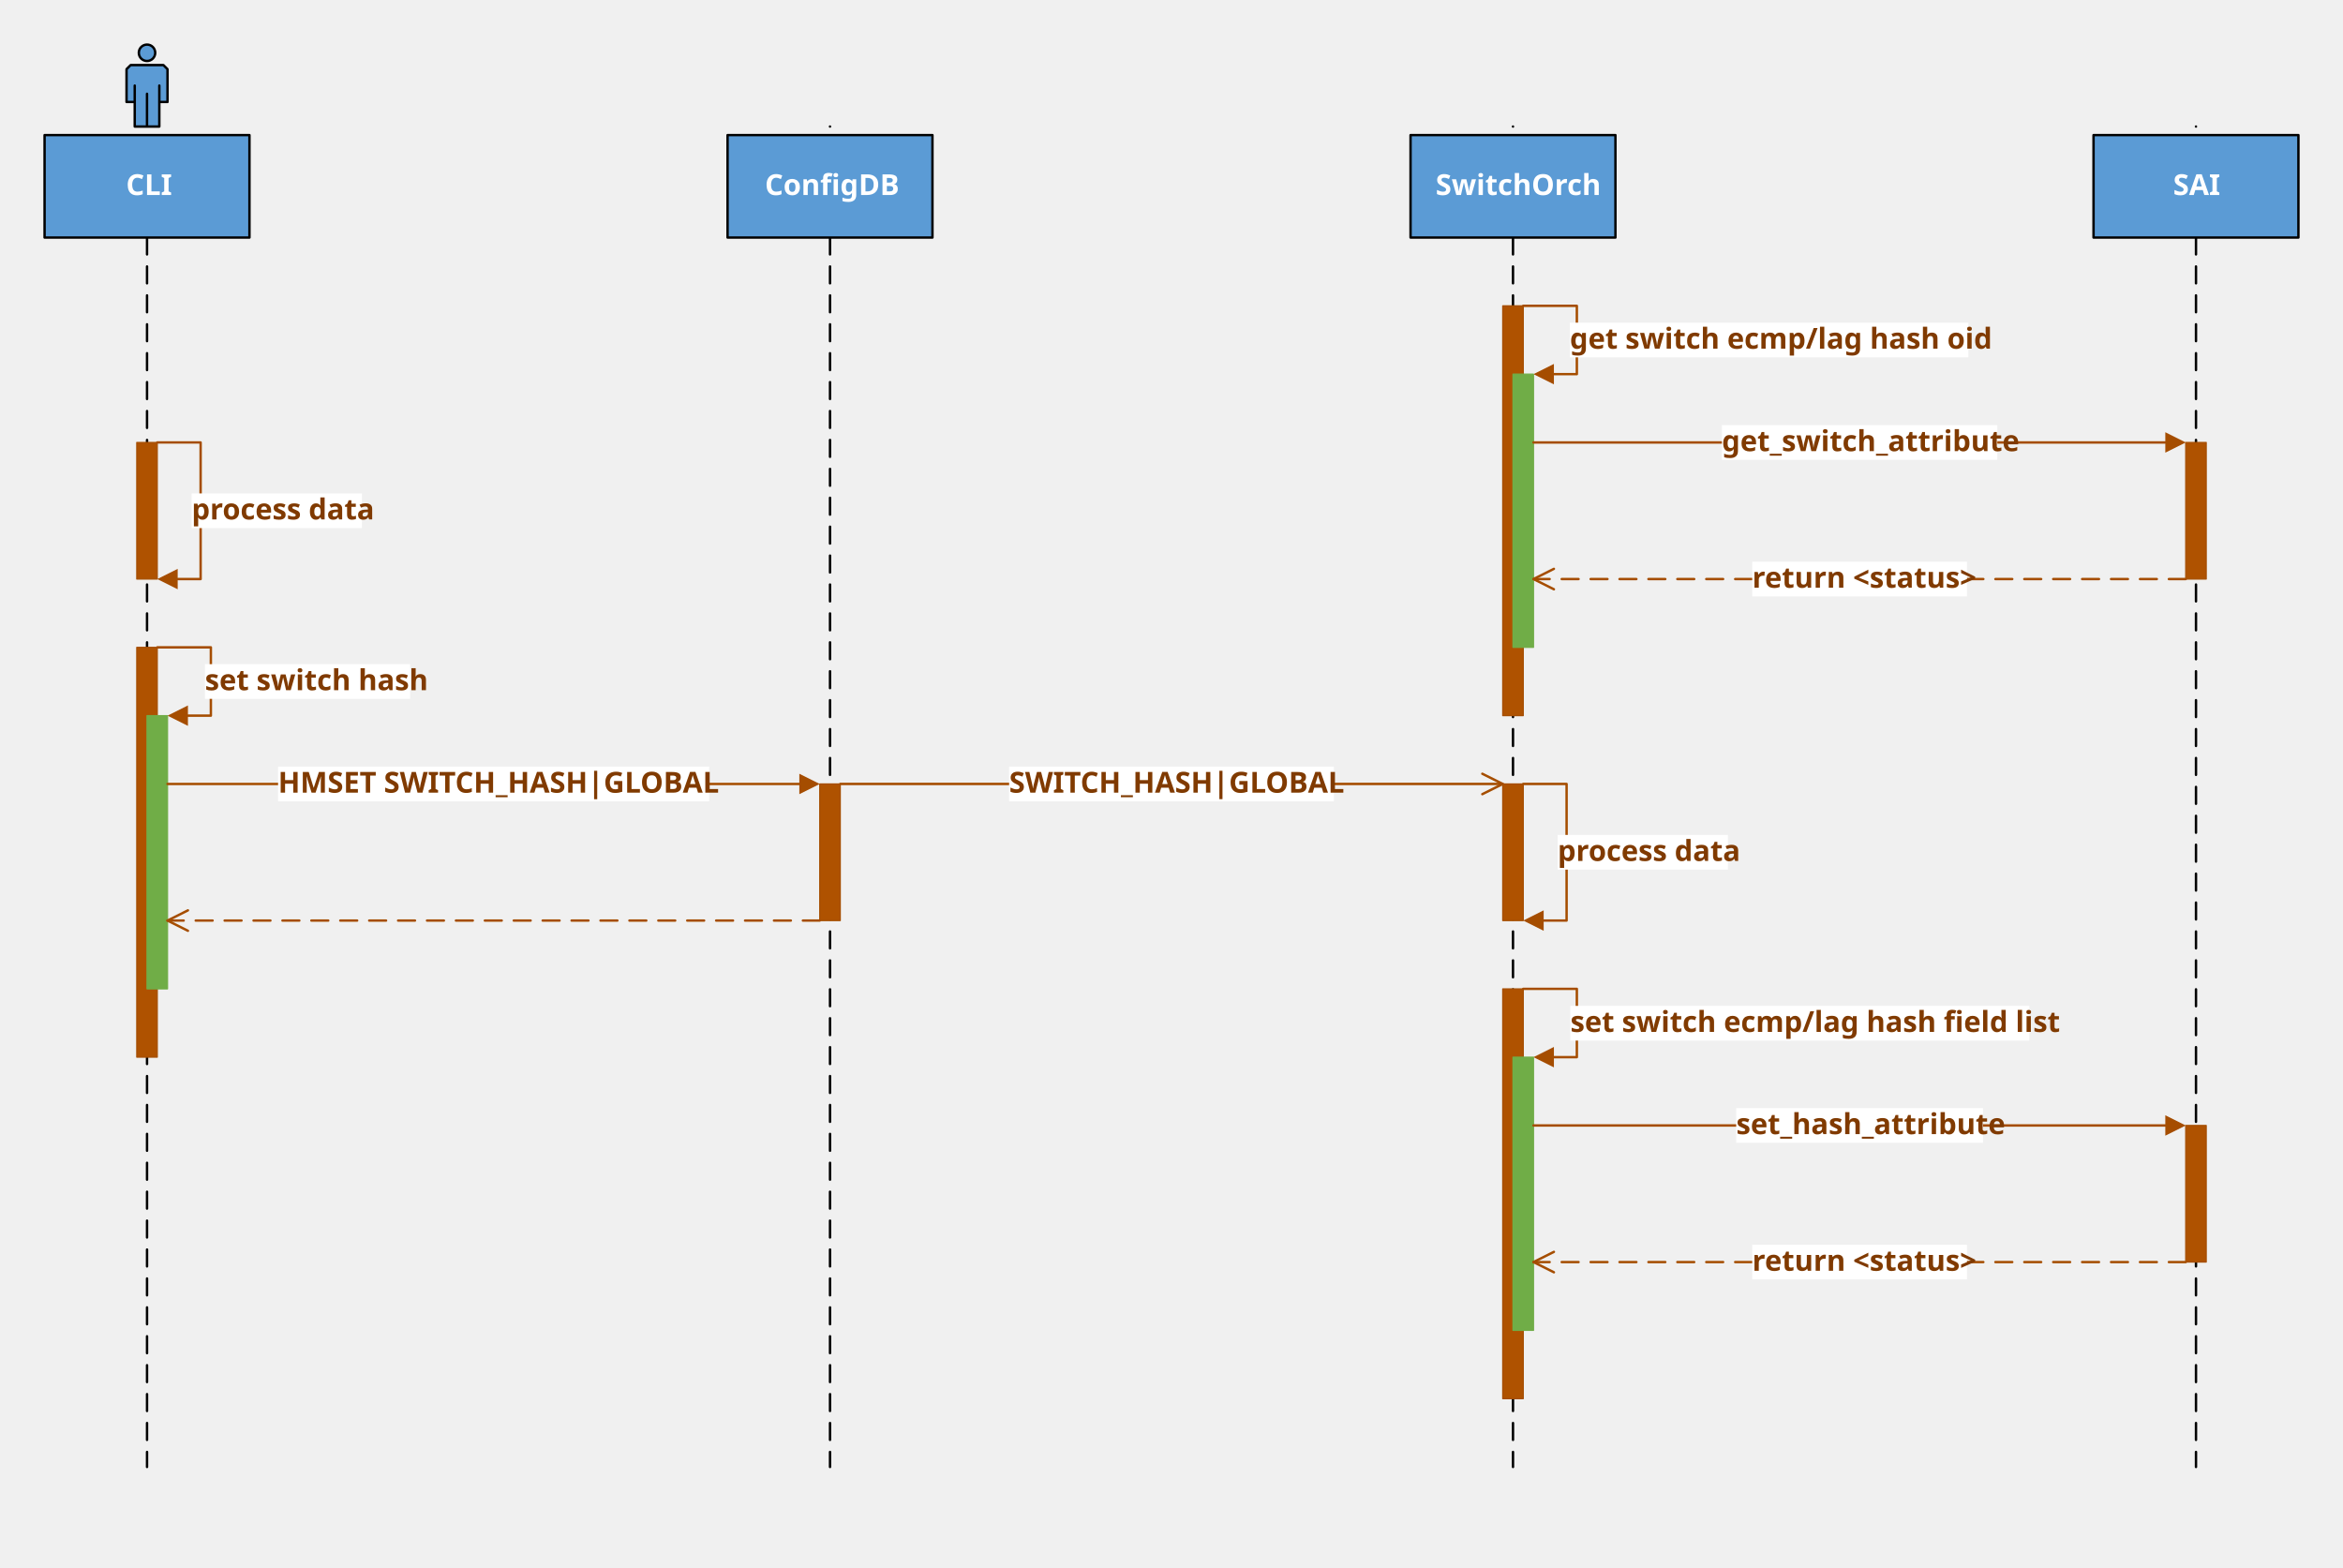
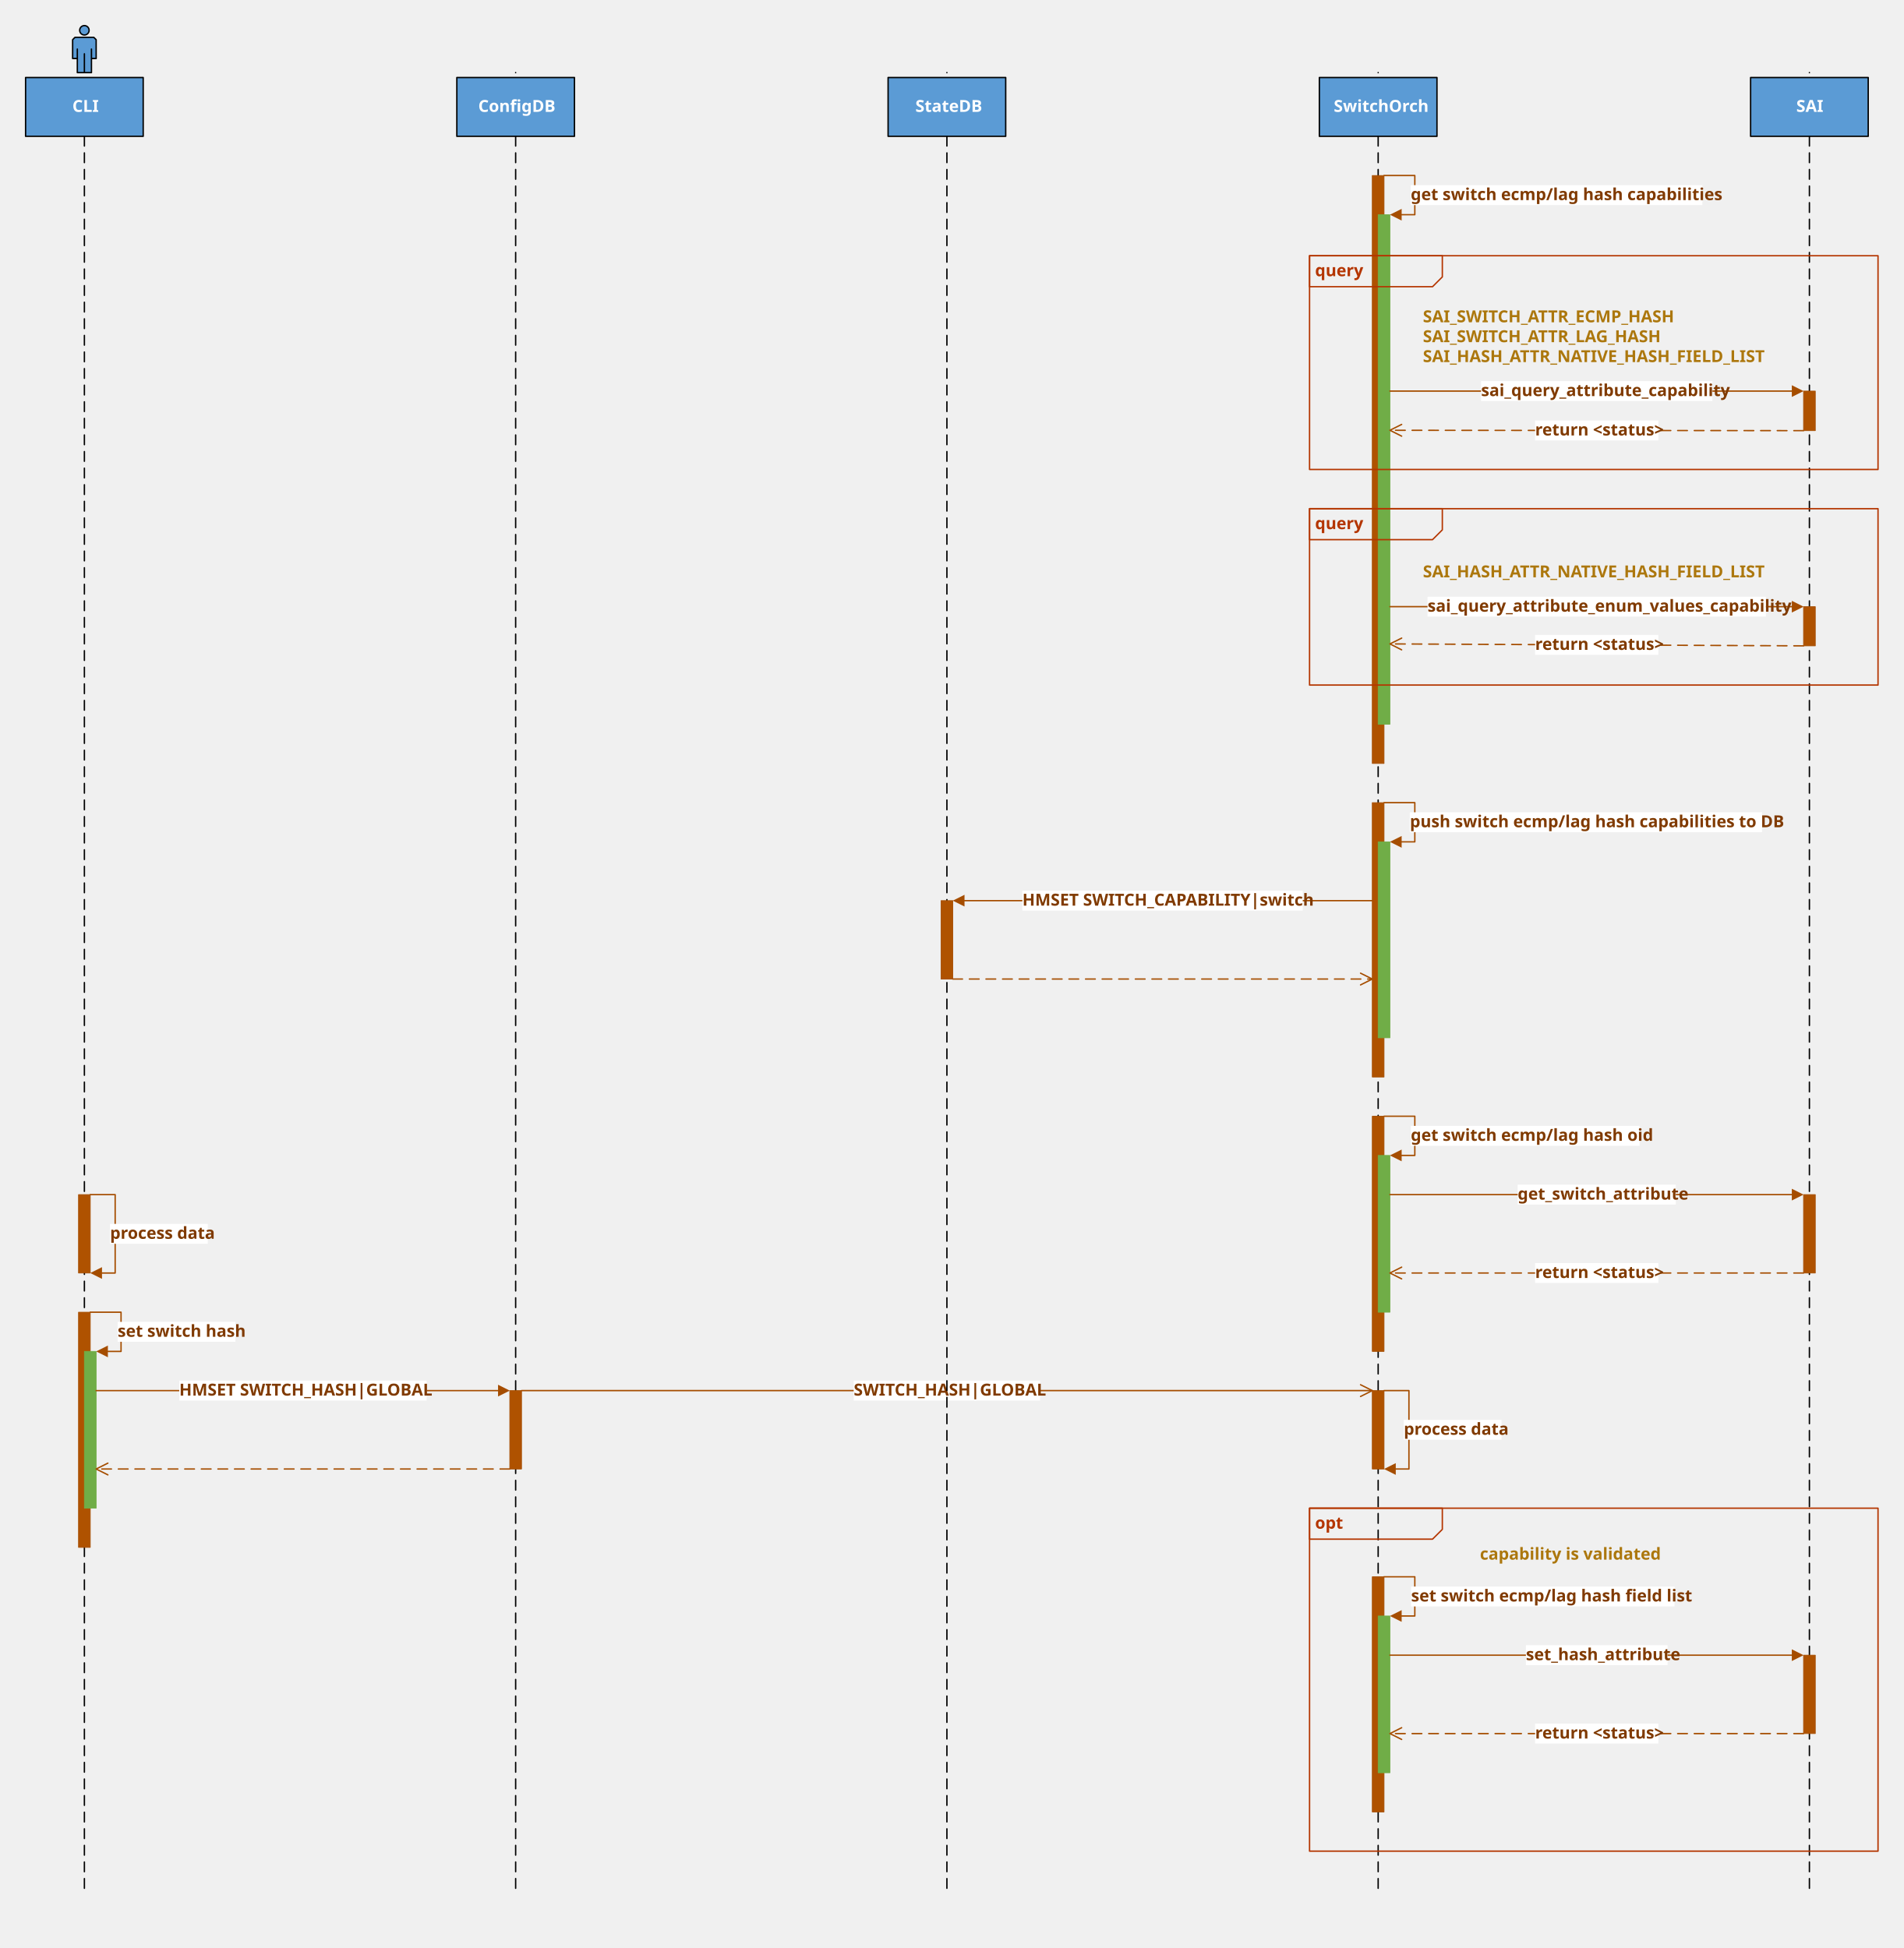
- <svg xmlns="http://www.w3.org/2000/svg" xmlns:xlink="http://www.w3.org/1999/xlink" width="13.506in" height="9.035in" viewBox="0 0 972.433 650.505" xml:space="preserve" color-interpolation-filters="sRGB" class="st13">
+ <svg xmlns="http://www.w3.org/2000/svg" xmlns:xlink="http://www.w3.org/1999/xlink" width="19.116in" height="19.566in" viewBox="0 0 1376.37 1408.77" xml:space="preserve" color-interpolation-filters="sRGB" class="st18">
  <style type="text/css">
	
		.st1 {fill:#5b9bd5;stroke:#000000;stroke-linecap:round;stroke-linejoin:round;stroke-width:1}
		.st2 {stroke:#000000;stroke-dasharray:7,5;stroke-linecap:round;stroke-linejoin:round;stroke-width:1}
		.st3 {fill:#ffffff;font-family:Segoe UI;font-size:1em;font-weight:bold}
		.st4 {fill:#af5200;stroke:#a54d00;stroke-linecap:round;stroke-linejoin:round;stroke-width:0.5}
		.st5 {marker-end:url(#mrkr4-60);stroke:#a54d00;stroke-linecap:round;stroke-linejoin:round;stroke-width:1}
		.st6 {fill:#a54d00;fill-opacity:1;stroke:#a54d00;stroke-opacity:1;stroke-width:0.236}
		.st7 {fill:#ffffff;stroke:none;stroke-linecap:butt;stroke-width:7.2}
		.st8 {fill:#803a00;font-family:Segoe UI;font-size:1em;font-weight:bold}
		.st9 {fill:#70ad47;stroke:#70ad47;stroke-linecap:round;stroke-linejoin:round;stroke-width:0.5}
- 		.st10 {fill:#ffffff;stroke:none;stroke-linecap:butt}
- 		.st11 {marker-end:url(#mrkr3-88);stroke:#a54d00;stroke-dasharray:7,5;stroke-linecap:round;stroke-linejoin:round;stroke-width:1}
- 		.st12 {marker-end:url(#mrkr3-88);stroke:#a54d00;stroke-linecap:round;stroke-linejoin:round;stroke-width:1}
- 		.st13 {fill:none;fill-rule:evenodd;font-size:12px;overflow:visible;stroke-linecap:square;stroke-miterlimit:3}
+ 		.st10 {marker-end:url(#mrkr3-88);stroke:#a54d00;stroke-dasharray:7,5;stroke-linecap:round;stroke-linejoin:round;stroke-width:1}
+ 		.st11 {marker-end:url(#mrkr3-88);stroke:#a54d00;stroke-linecap:round;stroke-linejoin:round;stroke-width:1}
+ 		.st12 {fill:#ffffff;stroke:none;stroke-linecap:butt}
+ 		.st13 {fill:none;stroke:#b43500;stroke-linecap:round;stroke-linejoin:round;stroke-width:1}
+ 		.st14 {fill:#b43500;font-family:Segoe UI;font-size:1em;font-weight:bold}
+ 		.st15 {fill:#ac770d;font-family:Segoe UI;font-size:1em;font-weight:bold}
+ 		.st16 {fill:none;stroke:none;stroke-linecap:round;stroke-linejoin:round;stroke-width:0.5}
+ 		.st17 {font-size:1em}
+ 		.st18 {fill:none;fill-rule:evenodd;font-size:12px;overflow:visible;stroke-linecap:square;stroke-miterlimit:3}
	
	</style>
  <defs id="Markers">
    <g id="lend4">
      <path d="M 2 1 L 0 0 L 2 -1 L 2 1 " style="stroke:none" />
    </g>
    <marker id="mrkr4-60" class="st6" refX="-8.48" orient="auto" markerUnits="strokeWidth" overflow="visible">
      <use xlink:href="#lend4" transform="scale(-4.24,-4.24) " />
    </marker>
    <g id="lend3">
      <path d="M 2 1 L 0 0 L 2 -1 " style="stroke-linecap:round;stroke-linejoin:round;fill:none" />
    </g>
    <marker id="mrkr3-88" class="st6" orient="auto" markerUnits="strokeWidth" overflow="visible">
      <use xlink:href="#lend3" transform="scale(-4.24,-4.24) " />
    </marker>
  </defs>
  <g>
-     <g id="group1000-1" transform="translate(301.965,-551.926)">
+     <g id="group1000-1" transform="translate(330.311,-1310.19)">
      <g id="shape1001-2" transform="translate(17.0079,-8.50394)">
-         <rect x="0" y="624.993" width="51.024" height="25.512" class="st1" />
+         <rect x="0" y="1383.26" width="51.024" height="25.512" class="st1" />
      </g>
      <g id="shape1002-4" transform="translate(34.0157,-46.063)">
-         <path d="M8.5 650.5 a6.99441E-15 0 0 1 1 -1.42109E-14 0 a6.99441E-15 0 0 1 1 1.42109E-14 0 Z" class="st1" />
-       </g>
-       <g id="shape1003-6" transform="translate(28.3465,533.926)">
- 				</g>
-       <g id="shape1004-8" transform="translate(693.024,650.505) rotate(90)">
-         <path d="M0 650.5 L510.24 650.5" class="st2" />
+         <path d="M8.5 1408.77 a6.99441E-15 0 0 1 1 -1.42109E-14 0 a6.99441E-15 0 0 1 1 1.42109E-14 0 Z" class="st1" />
+       </g>
+       <g id="shape1003-6" transform="translate(28.3465,1292.19)">
+ 				</g>
+       <g id="shape1004-8" transform="translate(1451.29,1408.77) rotate(90)">
+         <path d="M0 1408.77 L1268.5 1408.77" class="st2" />
      </g>
      <g id="shape1000-11">
-         <rect x="0" y="607.985" width="85.039" height="42.52" class="st1" />
-         <text x="15.49" y="632.85" class="st3">ConfigDB</text>
-       </g>
-     </g>
-     <g id="group1005-14" transform="translate(585.429,-551.926)">
+         <rect x="0" y="1366.25" width="85.039" height="42.52" class="st1" />
+         <text x="15.49" y="1391.11" class="st3">ConfigDB</text>
+       </g>
+     </g>
+     <g id="group1005-14" transform="translate(953.933,-1310.19)">
      <g id="shape1006-15" transform="translate(17.0079,-8.50394)">
-         <rect x="0" y="624.993" width="51.024" height="25.512" class="st1" />
+         <rect x="0" y="1383.26" width="51.024" height="25.512" class="st1" />
      </g>
      <g id="shape1007-17" transform="translate(34.0157,-46.063)">
-         <path d="M8.5 650.5 a0 0 0 1 1 0 0 a0 0 0 1 1 0 0 Z" class="st1" />
-       </g>
-       <g id="shape1008-19" transform="translate(28.3465,533.926)">
- 				</g>
-       <g id="shape1009-21" transform="translate(693.024,650.505) rotate(90)">
-         <path d="M0 650.5 L510.24 650.5" class="st2" />
+         <path d="M8.5 1408.77 a0 0 0 1 1 0 0 a0 0 0 1 1 0 0 Z" class="st1" />
+       </g>
+       <g id="shape1008-19" transform="translate(28.3465,1292.19)">
+ 				</g>
+       <g id="shape1009-21" transform="translate(1451.29,1408.77) rotate(90)">
+         <path d="M0 1408.77 L1268.5 1408.77" class="st2" />
      </g>
      <g id="shape1005-24">
-         <rect x="0" y="607.985" width="85.039" height="42.52" class="st1" />
-         <text x="10.41" y="632.85" class="st3">SwitchOrch</text>
-       </g>
-     </g>
-     <g id="group1010-27" transform="translate(868.894,-551.926)">
+         <rect x="0" y="1366.25" width="85.039" height="42.52" class="st1" />
+         <text x="10.41" y="1391.11" class="st3">SwitchOrch</text>
+       </g>
+     </g>
+     <g id="group1010-27" transform="translate(1265.74,-1310.19)">
      <g id="shape1011-28" transform="translate(17.0079,-8.50394)">
-         <rect x="0" y="624.993" width="51.024" height="25.512" class="st1" />
+         <rect x="0" y="1383.26" width="51.024" height="25.512" class="st1" />
      </g>
      <g id="shape1012-30" transform="translate(34.0157,-46.063)">
-         <path d="M8.5 650.5 a0 0 0 1 1 0 0 a0 0 0 1 1 0 0 Z" class="st1" />
-       </g>
-       <g id="shape1013-32" transform="translate(28.3465,533.926)">
- 				</g>
-       <g id="shape1014-34" transform="translate(693.024,650.505) rotate(90)">
-         <path d="M0 650.5 L510.24 650.5" class="st2" />
+         <path d="M8.5 1408.77 a0 0 0 1 1 0 0 a0 0 0 1 1 0 0 Z" class="st1" />
+       </g>
+       <g id="shape1013-32" transform="translate(28.3465,1292.19)">
+ 				</g>
+       <g id="shape1014-34" transform="translate(1451.29,1408.77) rotate(90)">
+         <path d="M0 1408.77 L1268.5 1408.77" class="st2" />
      </g>
      <g id="shape1010-37">
-         <rect x="0" y="607.985" width="85.039" height="42.52" class="st1" />
-         <text x="33.04" y="632.85" class="st3">SAI</text>
-       </g>
-     </g>
-     <g id="group1015-40" transform="translate(18.5,-551.926)">
+         <rect x="0" y="1366.25" width="85.039" height="42.52" class="st1" />
+         <text x="33.04" y="1391.11" class="st3">SAI</text>
+       </g>
+     </g>
+     <g id="group1015-40" transform="translate(18.5,-1310.19)">
      <g id="shape1016-41" transform="translate(17.0079,-8.50394)">
-         <rect x="0" y="624.993" width="51.024" height="25.512" class="st1" />
+         <rect x="0" y="1383.26" width="51.024" height="25.512" class="st1" />
      </g>
      <g id="shape1017-43" transform="translate(34.0157,-46.063)">
-         <path d="M3.4 650.5 L3.4 633.5 L3.4 640.3 L0 640.3 L0 626.69 L1.7 624.99 L15.31 624.99 L17.01 626.69 L17.01 640.3         L13.61 640.3 L13.61 633.5 L13.61 650.5 L8.5 650.5 L8.5 636.9 L8.5 650.5 L3.4 650.5 ZM11.91 619.89 A3.402         3.402 -180 1 0 5.1 619.89 A3.402 3.402 -180 1 0 11.91 619.89 Z" class="st1" />
-       </g>
-       <g id="shape1018-45" transform="translate(28.3465,533.926)">
- 				</g>
-       <g id="shape1019-47" transform="translate(693.024,650.505) rotate(90)">
-         <path d="M0 650.5 L510.24 650.5" class="st2" />
+         <path d="M3.4 1408.77 L3.4 1391.76 L3.4 1398.57 L0 1398.57 L0 1384.96 L1.7 1383.26 L15.31 1383.26 L17.01 1384.96         L17.01 1398.57 L13.61 1398.57 L13.61 1391.76 L13.61 1408.77 L8.5 1408.77 L8.5 1395.17 L8.5 1408.77 L3.4         1408.77 ZM11.91 1378.16 A3.402 3.402 -180 1 0 5.1 1378.16 A3.402 3.402 -180 1 0 11.91 1378.16         Z" class="st1" />
+       </g>
+       <g id="shape1018-45" transform="translate(28.3465,1292.19)">
+ 				</g>
+       <g id="shape1019-47" transform="translate(1451.29,1408.77) rotate(90)">
+         <path d="M0 1408.77 L1268.5 1408.77" class="st2" />
      </g>
      <g id="shape1015-50">
-         <rect x="0" y="607.985" width="85.039" height="42.52" class="st1" />
-         <text x="33.81" y="632.85" class="st3">CLI</text>
-       </g>
-     </g>
-     <g id="shape1021-53" transform="translate(-585.233,240.311) rotate(-90)">
-       <rect x="0" y="642.001" width="56.693" height="8.504" class="st4" />
-     </g>
-     <g id="shape1022-55" transform="translate(72.3583,-466.886)">
-       <path d="M-7.09 650.5 L10.91 650.5 L10.91 707.2 L1.39 707.2" class="st5" />
-       <rect x="7.176" y="671.651" width="70.689" height="14.4" class="st7" />
-       <text x="7.18" y="682.45" class="st8">process data</text>
-     </g>
-     <g id="shape1023-63" transform="translate(-585.233,438.736) rotate(-90)">
-       <rect x="0" y="642.001" width="170.079" height="8.504" class="st4" />
-     </g>
-     <g id="shape1024-65" transform="translate(60.3111,-381.847)">
-       <path d="M4.96 650.5 L27.21 650.5 L27.21 678.85 L17.69 678.85" class="st5" />
-       <rect x="24.743" y="657.478" width="85.16" height="14.4" class="st7" />
-       <text x="24.74" y="668.28" class="st8">set switch hash</text>
-     </g>
-     <g id="shape1025-72" transform="translate(-580.981,410.39) rotate(-90)">
-       <rect x="0" y="642.001" width="113.386" height="8.504" class="st9" />
-     </g>
-     <g id="shape1026-74" transform="translate(69.5237,-318.068)">
-       <path d="M0 643.42 L262.23 643.42" class="st5" />
-       <rect x="45.899" y="636.218" width="178.911" height="14.4" class="st10" />
-       <text x="45.9" y="647.02" class="st8">HMSET SWITCH_HASH|GLOBAL</text>
-     </g>
-     <g id="shape1027-81" transform="translate(-301.768,382.043) rotate(-90)">
-       <rect x="0" y="642.001" width="56.693" height="8.504" class="st4" />
-     </g>
-     <g id="shape1028-83" transform="translate(340.232,-261.375)">
-       <path d="M0 643.42 L-270.71 643.42" class="st11" />
-     </g>
-     <g id="shape1029-89" transform="translate(-18.3037,580.469) rotate(-90)">
-       <rect x="0" y="642.001" width="170.079" height="8.504" class="st4" />
-     </g>
-     <g id="shape1030-91" transform="translate(627.24,-240.115)">
-       <path d="M4.96 650.5 L27.21 650.5 L27.21 678.85 L17.69 678.85" class="st5" />
-       <rect x="24.51" y="657.566" width="190.507" height="14.4" class="st7" />
-       <text x="24.51" y="668.37" class="st8">set switch ecmp/lag hash field list</text>
-     </g>
-     <g id="shape1031-98" transform="translate(-14.0517,552.122) rotate(-90)">
-       <rect x="0" y="642.001" width="113.386" height="8.504" class="st9" />
-     </g>
-     <g id="shape1032-100" transform="translate(348.736,-332.241)">
-       <path d="M0 657.59 L274.96 657.59" class="st12" />
-       <rect x="70.091" y="650.391" width="134.778" height="14.4" class="st7" />
-       <text x="70.09" y="661.19" class="st8">SWITCH_HASH|GLOBAL</text>
-     </g>
-     <g id="shape1033-107" transform="translate(-18.3038,382.043) rotate(-90)">
-       <rect x="0" y="642.001" width="56.693" height="8.504" class="st4" />
-     </g>
-     <g id="shape1034-109" transform="translate(639.287,-325.154)">
-       <path d="M-7.09 650.5 L10.91 650.5 L10.91 707.2 L1.39 707.2" class="st5" />
-       <rect x="7.176" y="671.651" width="70.689" height="14.4" class="st10" />
-       <text x="7.18" y="682.45" class="st8">process data</text>
-     </g>
-     <g id="shape1035-116" transform="translate(636.453,-176.335)">
-       <path d="M0 643.42 L262.23 643.42" class="st5" />
-       <rect x="84.137" y="636.218" width="102.435" height="14.4" class="st7" />
-       <text x="84.14" y="647.02" class="st8">set_hash_attribute</text>
-     </g>
-     <g id="shape1036-123" transform="translate(265.161,523.776) rotate(-90)">
-       <rect x="0" y="642.001" width="56.693" height="8.504" class="st4" />
-     </g>
-     <g id="shape1037-125" transform="translate(907.161,-119.642)">
-       <path d="M0 643.42 L-270.71 643.42" class="st11" />
-       <rect x="-179.918" y="636.218" width="89.128" height="14.4" class="st7" />
-       <text x="-179.92" y="647.02" class="st8">return &lt;status&gt;</text>
-     </g>
-     <g id="shape1038-132" transform="translate(-18.3038,297.004) rotate(-90)">
-       <rect x="0" y="642.001" width="170.079" height="8.504" class="st4" />
-     </g>
-     <g id="shape1039-134" transform="translate(627.24,-523.579)">
-       <path d="M4.96 650.5 L27.21 650.5 L27.21 678.85 L17.69 678.85" class="st5" />
-       <rect x="24.302" y="657.478" width="165.412" height="14.4" class="st10" />
-       <text x="24.3" y="668.28" class="st8">get switch ecmp/lag hash oid</text>
-     </g>
-     <g id="shape1040-141" transform="translate(-14.0518,268.657) rotate(-90)">
-       <rect x="0" y="642.001" width="113.386" height="8.504" class="st9" />
-     </g>
-     <g id="shape1041-143" transform="translate(636.453,-459.8)">
-       <path d="M0 643.42 L262.23 643.42" class="st5" />
-       <rect x="78.198" y="636.218" width="114.312" height="14.4" class="st7" />
-       <text x="78.2" y="647.02" class="st8">get_switch_attribute</text>
-     </g>
-     <g id="shape1042-150" transform="translate(265.161,240.311) rotate(-90)">
-       <rect x="0" y="642.001" width="56.693" height="8.504" class="st4" />
-     </g>
-     <g id="shape1043-152" transform="translate(907.161,-403.107)">
-       <path d="M0 643.42 L-270.71 643.42" class="st11" />
-       <rect x="-179.918" y="636.218" width="89.128" height="14.4" class="st7" />
-       <text x="-179.92" y="647.02" class="st8">return &lt;status&gt;</text>
+         <rect x="0" y="1366.25" width="85.039" height="42.52" class="st1" />
+         <text x="33.81" y="1391.11" class="st3">CLI</text>
+       </g>
+     </g>
+     <g id="shape1020-53" transform="translate(-1343.5,920.626) rotate(-90)">
+       <rect x="0" y="1400.27" width="56.693" height="8.504" class="st4" />
+     </g>
+     <g id="shape1021-55" transform="translate(72.3583,-544.839)">
+       <path d="M-7.09 1408.77 L10.91 1408.77 L10.91 1465.47 L1.39 1465.47" class="st5" />
+       <rect x="7.176" y="1429.92" width="70.689" height="14.4" class="st7" />
+       <text x="7.18" y="1440.72" class="st8">process data</text>
+     </g>
+     <g id="shape1022-63" transform="translate(-1343.5,1119.05) rotate(-90)">
+       <rect x="0" y="1400.27" width="170.079" height="8.504" class="st4" />
+     </g>
+     <g id="shape1023-65" transform="translate(60.3112,-459.8)">
+       <path d="M4.96 1408.77 L27.21 1408.77 L27.21 1437.12 L17.69 1437.12" class="st5" />
+       <rect x="24.743" y="1415.75" width="85.16" height="14.4" class="st7" />
+       <text x="24.74" y="1426.55" class="st8">set switch hash</text>
+     </g>
+     <g id="shape1024-72" transform="translate(-1339.25,1090.7) rotate(-90)">
+       <rect x="0" y="1400.27" width="113.386" height="8.504" class="st9" />
+     </g>
+     <g id="shape1025-74" transform="translate(69.5237,-396.02)">
+       <path d="M0 1401.69 L290.58 1401.69" class="st5" />
+       <rect x="60.072" y="1394.49" width="178.911" height="14.4" class="st7" />
+       <text x="60.07" y="1405.29" class="st8">HMSET SWITCH_HASH|GLOBAL</text>
+     </g>
+     <g id="shape1026-81" transform="translate(-1031.69,1062.36) rotate(-90)">
+       <rect x="0" y="1400.27" width="56.693" height="8.504" class="st4" />
+     </g>
+     <g id="shape1027-83" transform="translate(368.579,-339.327)">
+       <path d="M0 1401.69 L-299.06 1401.69" class="st10" />
+     </g>
+     <g id="shape1028-89" transform="translate(-408.067,1310.39) rotate(-90)">
+       <rect x="0" y="1400.27" width="170.079" height="8.504" class="st4" />
+     </g>
+     <g id="shape1029-91" transform="translate(995.744,-268.461)">
+       <path d="M4.96 1408.77 L27.21 1408.77 L27.21 1437.12 L17.69 1437.12" class="st5" />
+       <rect x="24.51" y="1415.83" width="190.507" height="14.4" class="st7" />
+       <text x="24.51" y="1426.63" class="st8">set switch ecmp/lag hash field list</text>
+     </g>
+     <g id="shape1030-98" transform="translate(-403.815,1282.04) rotate(-90)">
+       <rect x="0" y="1400.27" width="113.386" height="8.504" class="st9" />
+     </g>
+     <g id="shape1031-100" transform="translate(377.083,-410.194)">
+       <path d="M0 1415.86 L615.12 1415.86" class="st11" />
+       <rect x="240.17" y="1408.66" width="134.778" height="14.4" class="st12" />
+       <text x="240.17" y="1419.46" class="st8">SWITCH_HASH|GLOBAL</text>
+     </g>
+     <g id="shape1032-107" transform="translate(-408.068,1062.36) rotate(-90)">
+       <rect x="0" y="1400.27" width="56.693" height="8.504" class="st4" />
+     </g>
+     <g id="shape1033-109" transform="translate(1007.79,-403.107)">
+       <path d="M-7.09 1408.77 L10.91 1408.77 L10.91 1465.47 L1.39 1465.47" class="st5" />
+       <rect x="7.176" y="1429.92" width="70.689" height="14.4" class="st12" />
+       <text x="7.18" y="1440.72" class="st8">process data</text>
+     </g>
+     <g id="shape1034-116" transform="translate(1004.96,-204.682)">
+       <path d="M0 1401.69 L290.58 1401.69" class="st5" />
+       <rect x="98.31" y="1394.49" width="102.435" height="14.4" class="st7" />
+       <text x="98.31" y="1405.29" class="st8">set_hash_attribute</text>
+     </g>
+     <g id="shape1035-123" transform="translate(-96.2565,1253.7) rotate(-90)">
+       <rect x="0" y="1400.27" width="56.693" height="8.504" class="st4" />
+     </g>
+     <g id="shape1036-125" transform="translate(1304.01,-147.989)">
+       <path d="M0 1401.69 L-299.06 1401.69" class="st10" />
+       <rect x="-194.091" y="1394.49" width="89.128" height="14.4" class="st12" />
+       <text x="-194.09" y="1405.29" class="st8">return &lt;status&gt;</text>
+     </g>
+     <g id="shape1037-132" transform="translate(-408.067,977.319) rotate(-90)">
+       <rect x="0" y="1400.27" width="170.079" height="8.504" class="st4" />
+     </g>
+     <g id="shape1038-134" transform="translate(995.744,-601.532)">
+       <path d="M4.96 1408.77 L27.21 1408.77 L27.21 1437.12 L17.69 1437.12" class="st5" />
+       <rect x="24.302" y="1415.75" width="165.412" height="14.4" class="st7" />
+       <text x="24.3" y="1426.55" class="st8">get switch ecmp/lag hash oid</text>
+     </g>
+     <g id="shape1039-141" transform="translate(-403.815,948.972) rotate(-90)">
+       <rect x="0" y="1400.27" width="113.386" height="8.504" class="st9" />
+     </g>
+     <g id="shape1040-143" transform="translate(1004.96,-537.752)">
+       <path d="M0 1401.69 L290.58 1401.69" class="st5" />
+       <rect x="92.372" y="1394.49" width="114.312" height="14.4" class="st12" />
+       <text x="92.37" y="1405.29" class="st8">get_switch_attribute</text>
+     </g>
+     <g id="shape1041-150" transform="translate(-96.2565,920.626) rotate(-90)">
+       <rect x="0" y="1400.27" width="56.693" height="8.504" class="st4" />
+     </g>
+     <g id="shape1042-152" transform="translate(1304.01,-481.06)">
+       <path d="M0 1401.69 L-299.06 1401.69" class="st10" />
+       <rect x="-194.091" y="1394.49" width="89.128" height="14.4" class="st12" />
+       <text x="-194.09" y="1405.29" class="st8">return &lt;status&gt;</text>
+     </g>
+     <g id="shape1043-159" transform="translate(-408.068,552.122) rotate(-90)">
+       <rect x="0" y="1400.27" width="425.197" height="8.504" class="st4" />
+     </g>
+     <g id="shape1044-161" transform="translate(995.744,-1281.85)">
+       <path d="M4.96 1408.77 L27.21 1408.77 L27.21 1437.12 L17.69 1437.12" class="st5" />
+       <rect x="24.247" y="1415.75" width="210.875" height="14.4" class="st7" />
+       <text x="24.25" y="1426.55" class="st8">get switch ecmp/lag hash capabilities</text>
+     </g>
+     <g id="shape1045-168" transform="translate(-403.816,523.776) rotate(-90)">
+       <rect x="0" y="1400.27" width="368.504" height="8.504" class="st9" />
+     </g>
+     <g id="shape1046-170" transform="translate(1004.96,-1133.03)">
+       <path d="M0 1415.86 L290.58 1415.86" class="st5" />
+       <rect x="65.896" y="1408.66" width="167.264" height="14.4" class="st7" />
+       <text x="65.9" y="1419.46" class="st8">sai_query_attribute_capability</text>
+     </g>
+     <g id="shape1047-177" transform="translate(-96.2565,311.44) rotate(-90)">
+       <rect x="0" y="1400.27" width="28.61" height="8.504" class="st4" />
+     </g>
+     <g id="shape1048-179" transform="translate(1304.01,-1090.38)">
+       <path d="M0 1401.82 L-299.06 1401.55" class="st10" />
+       <rect x="-194.091" y="1394.49" width="89.128" height="14.4" class="st7" />
+       <text x="-194.09" y="1405.29" class="st8">return &lt;status&gt;</text>
+     </g>
+     <g id="shape1049-186" transform="translate(1004.96,-977.123)">
+       <path d="M0 1415.86 L290.58 1415.86" class="st5" />
+       <rect x="27.212" y="1408.66" width="244.632" height="14.4" class="st7" />
+       <text x="27.21" y="1419.46" class="st8">sai_query_attribute_enum_values_capability</text>
+     </g>
+     <g id="shape1050-193" transform="translate(-96.2565,467.083) rotate(-90)">
+       <rect x="0" y="1400.27" width="28.346" height="8.504" class="st4" />
+     </g>
+     <g id="shape1051-195" transform="translate(1304.01,-935.312)">
+       <path d="M0 1402.39 L-299.06 1400.98" class="st10" />
+       <rect x="-194.091" y="1394.49" width="89.128" height="14.4" class="st7" />
+       <text x="-194.09" y="1405.29" class="st8">return &lt;status&gt;</text>
+     </g>
+     <g id="group1052-202" transform="translate(946.846,-70.036)">
+       <g id="shape1052-203">
+         <rect x="0" y="1160.74" width="411.024" height="248.032" class="st13" />
+       </g>
+       <g id="shape1053-205" transform="translate(0,-225.628)">
+         <path d="M0 1408.77 L88.91 1408.77 L96 1401.69 L96 1386.37 L0 1386.37 L0 1408.77 Z" class="st13" />
+         <text x="4" y="1401.17" class="st14">opt</text>
+       </g>
+       <g id="shape1054-208" transform="translate(0,-203.224)">
+         <text x="123.18" y="1401.17" class="st15">capability is validated</text>
+       </g>
+     </g>
+     <g id="group1055-210" transform="translate(946.846,-1069.25)">
+       <g id="shape1055-211">
+         <rect x="0" y="1254.19" width="411.024" height="154.583" class="st13" />
+       </g>
+       <g id="shape1056-213" transform="translate(0,-132.179)">
+         <path d="M0 1408.77 L88.91 1408.77 L96 1401.69 L96 1386.37 L0 1386.37 L0 1408.77 Z" class="st13" />
+         <text x="4" y="1401.17" class="st14">query</text>
+       </g>
+     </g>
+     <g id="group1058-216" transform="translate(946.846,-913.343)">
+       <g id="shape1058-217">
+         <rect x="0" y="1281.21" width="411.024" height="127.559" class="st13" />
+       </g>
+       <g id="shape1059-219" transform="translate(0,-105.155)">
+         <path d="M0 1408.77 L88.91 1408.77 L96 1401.69 L96 1386.37 L0 1386.37 L0 1408.77 Z" class="st13" />
+         <text x="4" y="1401.17" class="st14">query</text>
+       </g>
+     </g>
+     <g id="group1061-222" transform="translate(642.122,-1310.19)">
+       <g id="shape1062-223" transform="translate(17.0079,-8.50394)">
+         <rect x="0" y="1383.26" width="51.024" height="25.512" class="st1" />
+       </g>
+       <g id="shape1063-225" transform="translate(34.0157,-46.063)">
+         <path d="M8.5 1408.77 a6.99441E-15 0 0 1 1 -1.42109E-14 0 a6.99441E-15 0 0 1 1 1.42109E-14 0 Z" class="st1" />
+       </g>
+       <g id="shape1064-227" transform="translate(28.3465,1292.19)">
+ 				</g>
+       <g id="shape1065-229" transform="translate(1451.29,1408.77) rotate(90)">
+         <path d="M0 1408.77 L1268.5 1408.77" class="st2" />
+       </g>
+       <g id="shape1061-232">
+         <rect x="0" y="1366.25" width="85.039" height="42.52" class="st1" />
+         <text x="19.74" y="1391.11" class="st3">StateDB</text>
+       </g>
+     </g>
+     <g id="shape1066-235" transform="translate(-408.068,778.894) rotate(-90)">
+       <rect x="0" y="1400.27" width="198.425" height="8.504" class="st4" />
+     </g>
+     <g id="shape1067-237" transform="translate(995.744,-828.304)">
+       <path d="M4.96 1408.77 L27.21 1408.77 L27.21 1437.12 L17.69 1437.12" class="st5" />
+       <rect x="23.617" y="1415.75" width="254.657" height="14.4" class="st12" />
+       <text x="23.62" y="1426.55" class="st8">push switch ecmp/lag hash capabilities to DB</text>
+     </g>
+     <g id="shape1068-244" transform="translate(-403.816,750.547) rotate(-90)">
+       <rect x="0" y="1400.27" width="141.732" height="8.504" class="st9" />
+     </g>
+     <g id="shape1069-246" transform="translate(992.201,-764.524)">
+       <path d="M0 1415.86 L-294.83 1415.86" class="st5" />
+       <rect x="-253.015" y="1408.66" width="202.724" height="14.4" class="st7" />
+       <text x="-253.02" y="1419.46" class="st8">HMSET SWITCH_CAPABILITY|switch</text>
+     </g>
+     <g id="shape1070-253" transform="translate(-719.879,708.028) rotate(-90)">
+       <rect x="0" y="1400.27" width="56.693" height="8.504" class="st4" />
+     </g>
+     <g id="shape1071-255" transform="translate(688.894,-693.658)">
+       <path d="M0 1401.69 L303.31 1401.69" class="st10" />
+     </g>
+     <g id="shape1074-260" transform="translate(1024.8,-1140.11)">
+       <rect x="0" y="1359.17" width="262.205" height="49.606" class="st16" />
+       <text x="4" y="1373.17" class="st15">SAI_SWITCH_ATTR_ECMP_HASH <tspan x="4" dy="1.2em" class="st17">SAI_SWITCH_ATTR_LAG_HASH </tspan>
+         <tspan x="4" dy="1.2em" class="st17">SAI_HASH_ATTR_NATIVE_HASH_FIELD_LIST</tspan>
+       </text>
+     </g>
+     <g id="shape1076-265" transform="translate(1024.8,-984.209)">
+       <rect x="0" y="1387.51" width="262.205" height="21.26" class="st16" />
+       <text x="4" y="1401.74" class="st15">SAI_HASH_ATTR_NATIVE_HASH_FIELD_LIST</text>
    </g>
  </g>
</svg>
